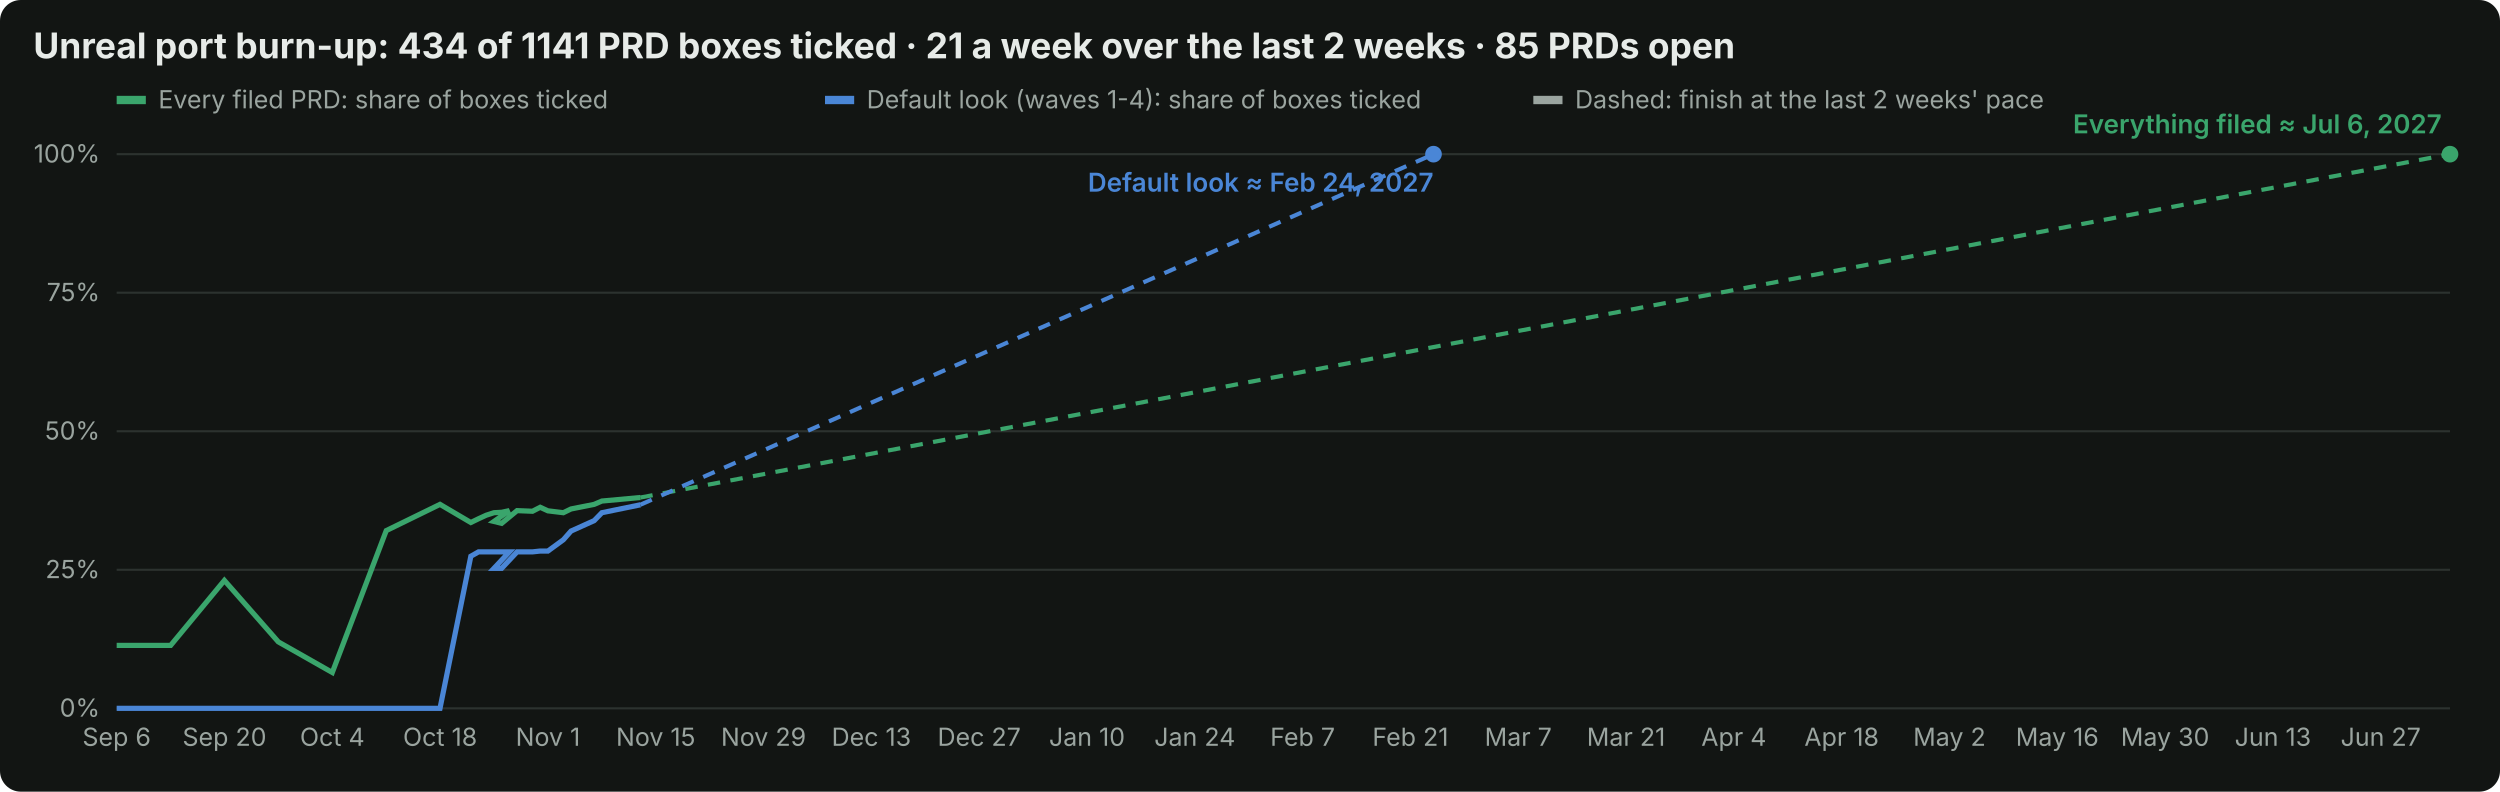
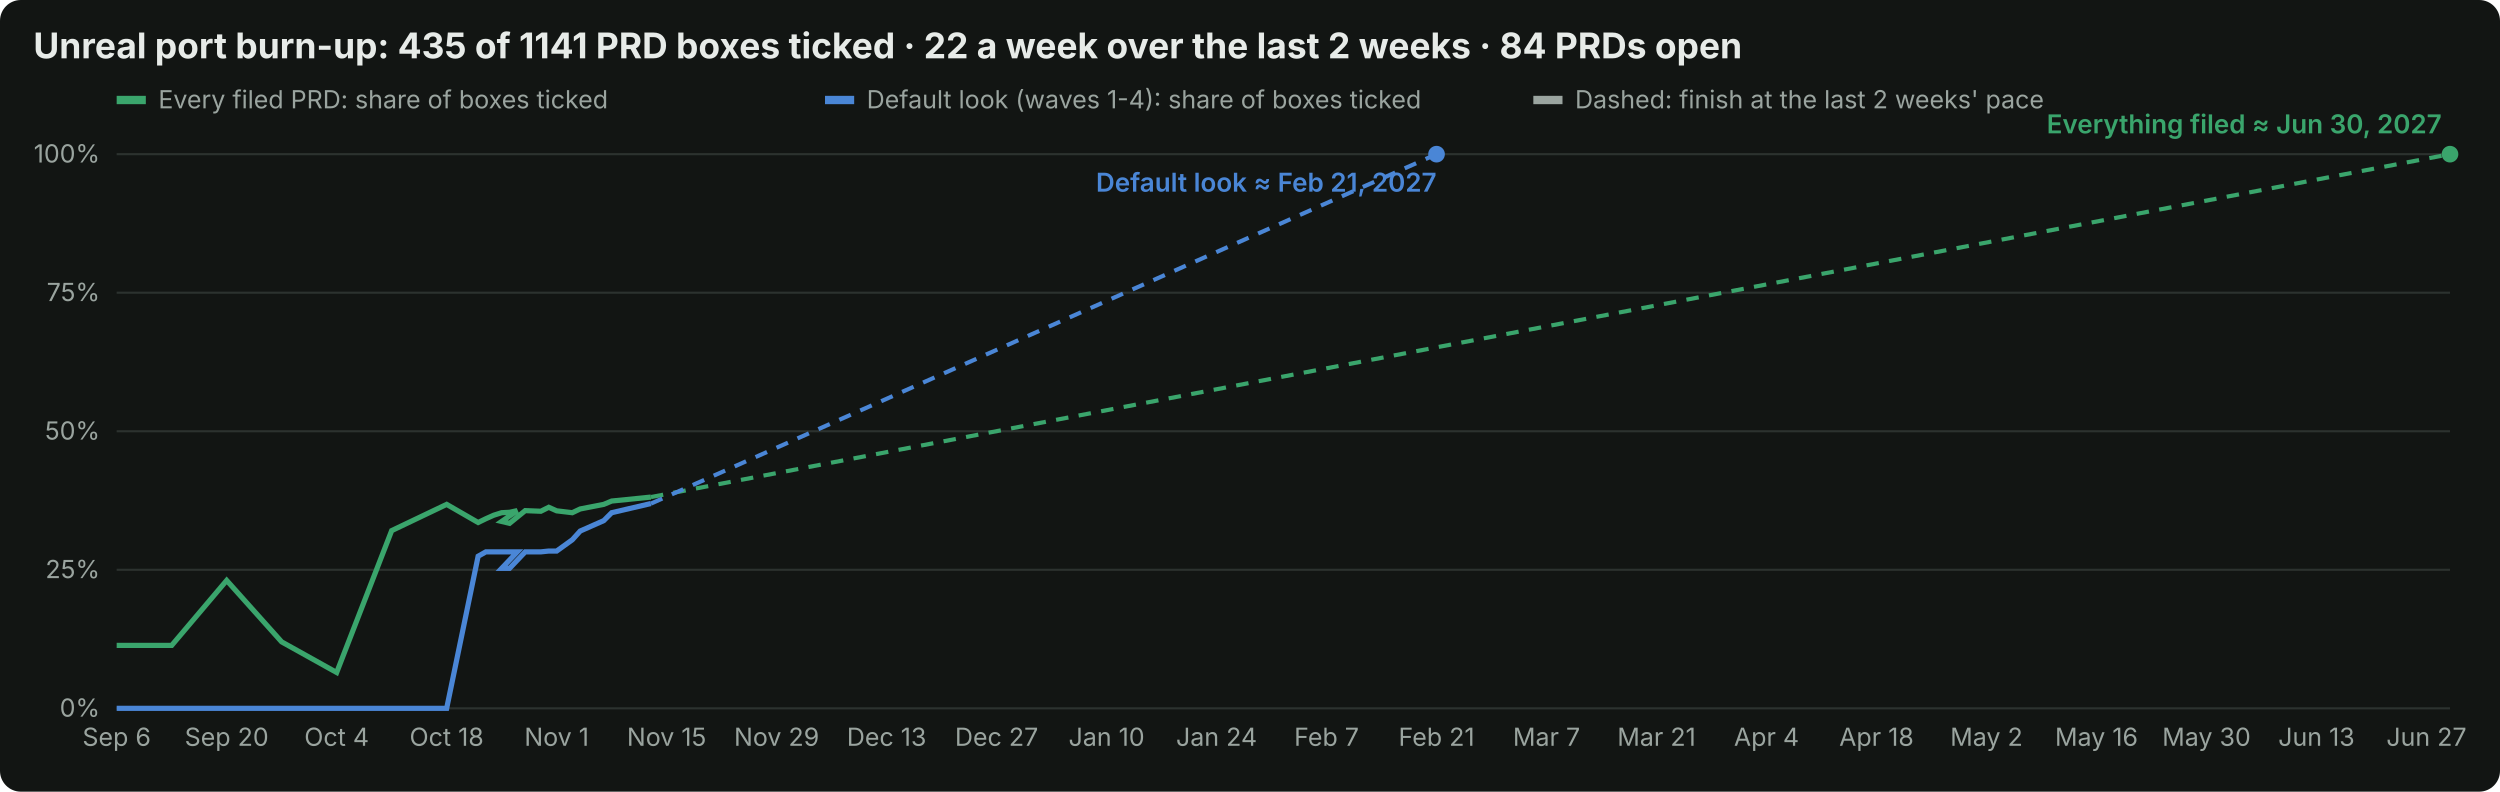
<svg xmlns="http://www.w3.org/2000/svg" viewBox="0 0 1200 380" width="1200" height="380" font-family="system-ui, -apple-system, Segoe UI, sans-serif">
  <style>.h{fill:#e7ebe8;font-size:17px;font-weight:700}.t{fill:#9aa49f;font-size:12px}.e{font-size:12.5px;font-weight:600}</style>
  <rect width="1200" height="380" rx="10" fill="#121513" />
-   <text x="16" y="28" class="h">Unreal port burn-up: 434 of 1141 PRD boxes ticked · 21 a week over the last 2 weeks · 85 PRDs open</text>
+   <text x="16" y="28" class="h">Unreal port burn-up: 435 of 1141 PRD boxes ticked · 22 a week over the last 2 weeks · 84 PRDs open</text>
  <rect x="56" y="46" width="14" height="4" fill="#3aa56c" />
  <text x="76" y="52" class="t">Every filed PRD: share of boxes ticked</text>
  <rect x="396" y="46" width="14" height="4" fill="#4a86d6" />
  <text x="416" y="52" class="t">Default look (waves 1-4): share of boxes ticked</text>
  <rect x="736" y="46" width="14" height="4" fill="#9aa49f" />
  <text x="756" y="52" class="t">Dashed: finish at the last 2 weeks' pace</text>
  <line x1="56" x2="1176" y1="340" y2="340" stroke="#2c322f" />
  <text x="48" y="344" class="t" text-anchor="end">0%</text>
  <line x1="56" x2="1176" y1="273.5" y2="273.5" stroke="#2c322f" />
  <text x="48" y="277.5" class="t" text-anchor="end">25%</text>
  <line x1="56" x2="1176" y1="207" y2="207" stroke="#2c322f" />
  <text x="48" y="211" class="t" text-anchor="end">50%</text>
  <line x1="56" x2="1176" y1="140.5" y2="140.5" stroke="#2c322f" />
  <text x="48" y="144.5" class="t" text-anchor="end">75%</text>
  <line x1="56" x2="1176" y1="74" y2="74" stroke="#2c322f" />
  <text x="48" y="78" class="t" text-anchor="end">100%</text>
  <text x="56" y="358" class="t" text-anchor="middle">Sep 6</text>
-   <text x="107.749" y="358" class="t" text-anchor="middle">Sep 20</text>
-   <text x="159.498" y="358" class="t" text-anchor="middle">Oct 4</text>
-   <text x="211.248" y="358" class="t" text-anchor="middle">Oct 18</text>
-   <text x="262.997" y="358" class="t" text-anchor="middle">Nov 1</text>
-   <text x="314.746" y="358" class="t" text-anchor="middle">Nov 15</text>
-   <text x="366.495" y="358" class="t" text-anchor="middle">Nov 29</text>
-   <text x="418.244" y="358" class="t" text-anchor="middle">Dec 13</text>
-   <text x="469.993" y="358" class="t" text-anchor="middle">Dec 27</text>
-   <text x="521.743" y="358" class="t" text-anchor="middle">Jan 10</text>
-   <text x="573.492" y="358" class="t" text-anchor="middle">Jan 24</text>
-   <text x="625.241" y="358" class="t" text-anchor="middle">Feb 7</text>
-   <text x="676.99" y="358" class="t" text-anchor="middle">Feb 21</text>
-   <text x="728.739" y="358" class="t" text-anchor="middle">Mar 7</text>
-   <text x="780.488" y="358" class="t" text-anchor="middle">Mar 21</text>
-   <text x="832.238" y="358" class="t" text-anchor="middle">Apr 4</text>
-   <text x="883.987" y="358" class="t" text-anchor="middle">Apr 18</text>
-   <text x="935.736" y="358" class="t" text-anchor="middle">May 2</text>
-   <text x="987.485" y="358" class="t" text-anchor="middle">May 16</text>
-   <text x="1039.234" y="358" class="t" text-anchor="middle">May 30</text>
-   <text x="1090.983" y="358" class="t" text-anchor="middle">Jun 13</text>
-   <text x="1142.733" y="358" class="t" text-anchor="middle">Jun 27</text>
-   <path d="M56.0,309.8L81.9,309.8L107.7,278.6L133.6,308.1L159.5,322.8L185.4,254.7L211.2,242.1L226.0,250.8L229.7,249.0L233.4,247.3L237.1,246.1L240.8,245.9L244.5,245.1L237.1,250.3L240.8,251.2L248.2,245.1L255.6,245.4L259.3,243.5L263.0,245.2L270.4,246.1L274.1,244.3L285.2,242.1L288.9,240.5L307.4,238.8" stroke="#3aa56c" stroke-width="2.5" fill="none" />
-   <path d="M56.0,340.0L81.9,340.0L107.7,340.0L133.6,340.0L159.5,340.0L185.4,340.0L211.2,340.0L226.0,267.0L229.7,264.9L233.4,264.9L237.1,264.9L240.8,264.9L244.5,264.9L237.1,272.8L240.8,272.8L248.2,264.9L255.6,264.9L259.3,264.5L263.0,264.5L270.4,259.1L274.1,254.9L285.2,249.9L288.9,246.1L307.4,242.3" stroke="#4a86d6" stroke-width="2.5" fill="none" />
-   <path d="M307.353,238.822L1176,74" stroke="#3aa56c" stroke-width="2" stroke-dasharray="6 5" fill="none" />
+   <text x="108.795" y="358" class="t" text-anchor="middle">Sep 20</text>
+   <text x="161.589" y="358" class="t" text-anchor="middle">Oct 4</text>
+   <text x="214.384" y="358" class="t" text-anchor="middle">Oct 18</text>
+   <text x="267.178" y="358" class="t" text-anchor="middle">Nov 1</text>
+   <text x="319.973" y="358" class="t" text-anchor="middle">Nov 15</text>
+   <text x="372.768" y="358" class="t" text-anchor="middle">Nov 29</text>
+   <text x="425.562" y="358" class="t" text-anchor="middle">Dec 13</text>
+   <text x="478.357" y="358" class="t" text-anchor="middle">Dec 27</text>
+   <text x="531.152" y="358" class="t" text-anchor="middle">Jan 10</text>
+   <text x="583.946" y="358" class="t" text-anchor="middle">Jan 24</text>
+   <text x="636.741" y="358" class="t" text-anchor="middle">Feb 7</text>
+   <text x="689.535" y="358" class="t" text-anchor="middle">Feb 21</text>
+   <text x="742.33" y="358" class="t" text-anchor="middle">Mar 7</text>
+   <text x="795.125" y="358" class="t" text-anchor="middle">Mar 21</text>
+   <text x="847.919" y="358" class="t" text-anchor="middle">Apr 4</text>
+   <text x="900.714" y="358" class="t" text-anchor="middle">Apr 18</text>
+   <text x="953.508" y="358" class="t" text-anchor="middle">May 2</text>
+   <text x="1006.303" y="358" class="t" text-anchor="middle">May 16</text>
+   <text x="1059.098" y="358" class="t" text-anchor="middle">May 30</text>
+   <text x="1111.892" y="358" class="t" text-anchor="middle">Jun 13</text>
+   <text x="1164.687" y="358" class="t" text-anchor="middle">Jun 27</text>
+   <path d="M56.0,309.8L82.4,309.8L108.8,278.6L135.2,308.1L161.6,322.8L188.0,254.7L214.4,242.1L229.5,250.8L233.2,249.0L237.0,247.3L240.8,246.1L244.6,245.9L248.3,245.1L240.8,250.3L244.6,251.2L252.1,245.1L259.6,245.4L263.4,243.5L267.2,245.2L274.7,246.1L278.5,244.3L289.8,242.1L293.6,240.5L312.4,238.6" stroke="#3aa56c" stroke-width="2.5" fill="none" />
+   <path d="M56.0,340.0L82.4,340.0L108.8,340.0L135.2,340.0L161.6,340.0L188.0,340.0L214.4,340.0L229.5,267.0L233.2,264.9L237.0,264.9L240.8,264.9L244.6,264.9L248.3,264.9L240.8,272.8L244.6,272.8L252.1,264.9L259.6,264.9L263.4,264.5L267.2,264.5L274.7,259.1L278.5,254.9L289.8,249.9L293.6,246.1L312.4,241.7" stroke="#4a86d6" stroke-width="2.5" fill="none" />
+   <path d="M312.431,238.589L1176,74" stroke="#3aa56c" stroke-width="2" stroke-dasharray="6 5" fill="none" />
  <circle cx="1176" cy="74" r="4" fill="#3aa56c" />
-   <text x="1172" y="64" class="e" fill="#3aa56c" text-anchor="end">Everything filed ≈ Jul 6, 2027</text>
-   <path d="M307.353,242.286L688.079,74" stroke="#4a86d6" stroke-width="2" stroke-dasharray="6 5" fill="none" />
-   <circle cx="688.079" cy="74" r="4" fill="#4a86d6" />
-   <text x="688.079" y="92" class="e" fill="#4a86d6" text-anchor="end">Default look ≈ Feb 24, 2027</text>
+   <text x="1172" y="64" class="e" fill="#3aa56c" text-anchor="end">Everything filed ≈ Jun 30, 2027</text>
+   <path d="M312.431,241.743L689.535,74" stroke="#4a86d6" stroke-width="2" stroke-dasharray="6 5" fill="none" />
+   <circle cx="689.535" cy="74" r="4" fill="#4a86d6" />
+   <text x="689.535" y="92" class="e" fill="#4a86d6" text-anchor="end">Default look ≈ Feb 21, 2027</text>
</svg>
